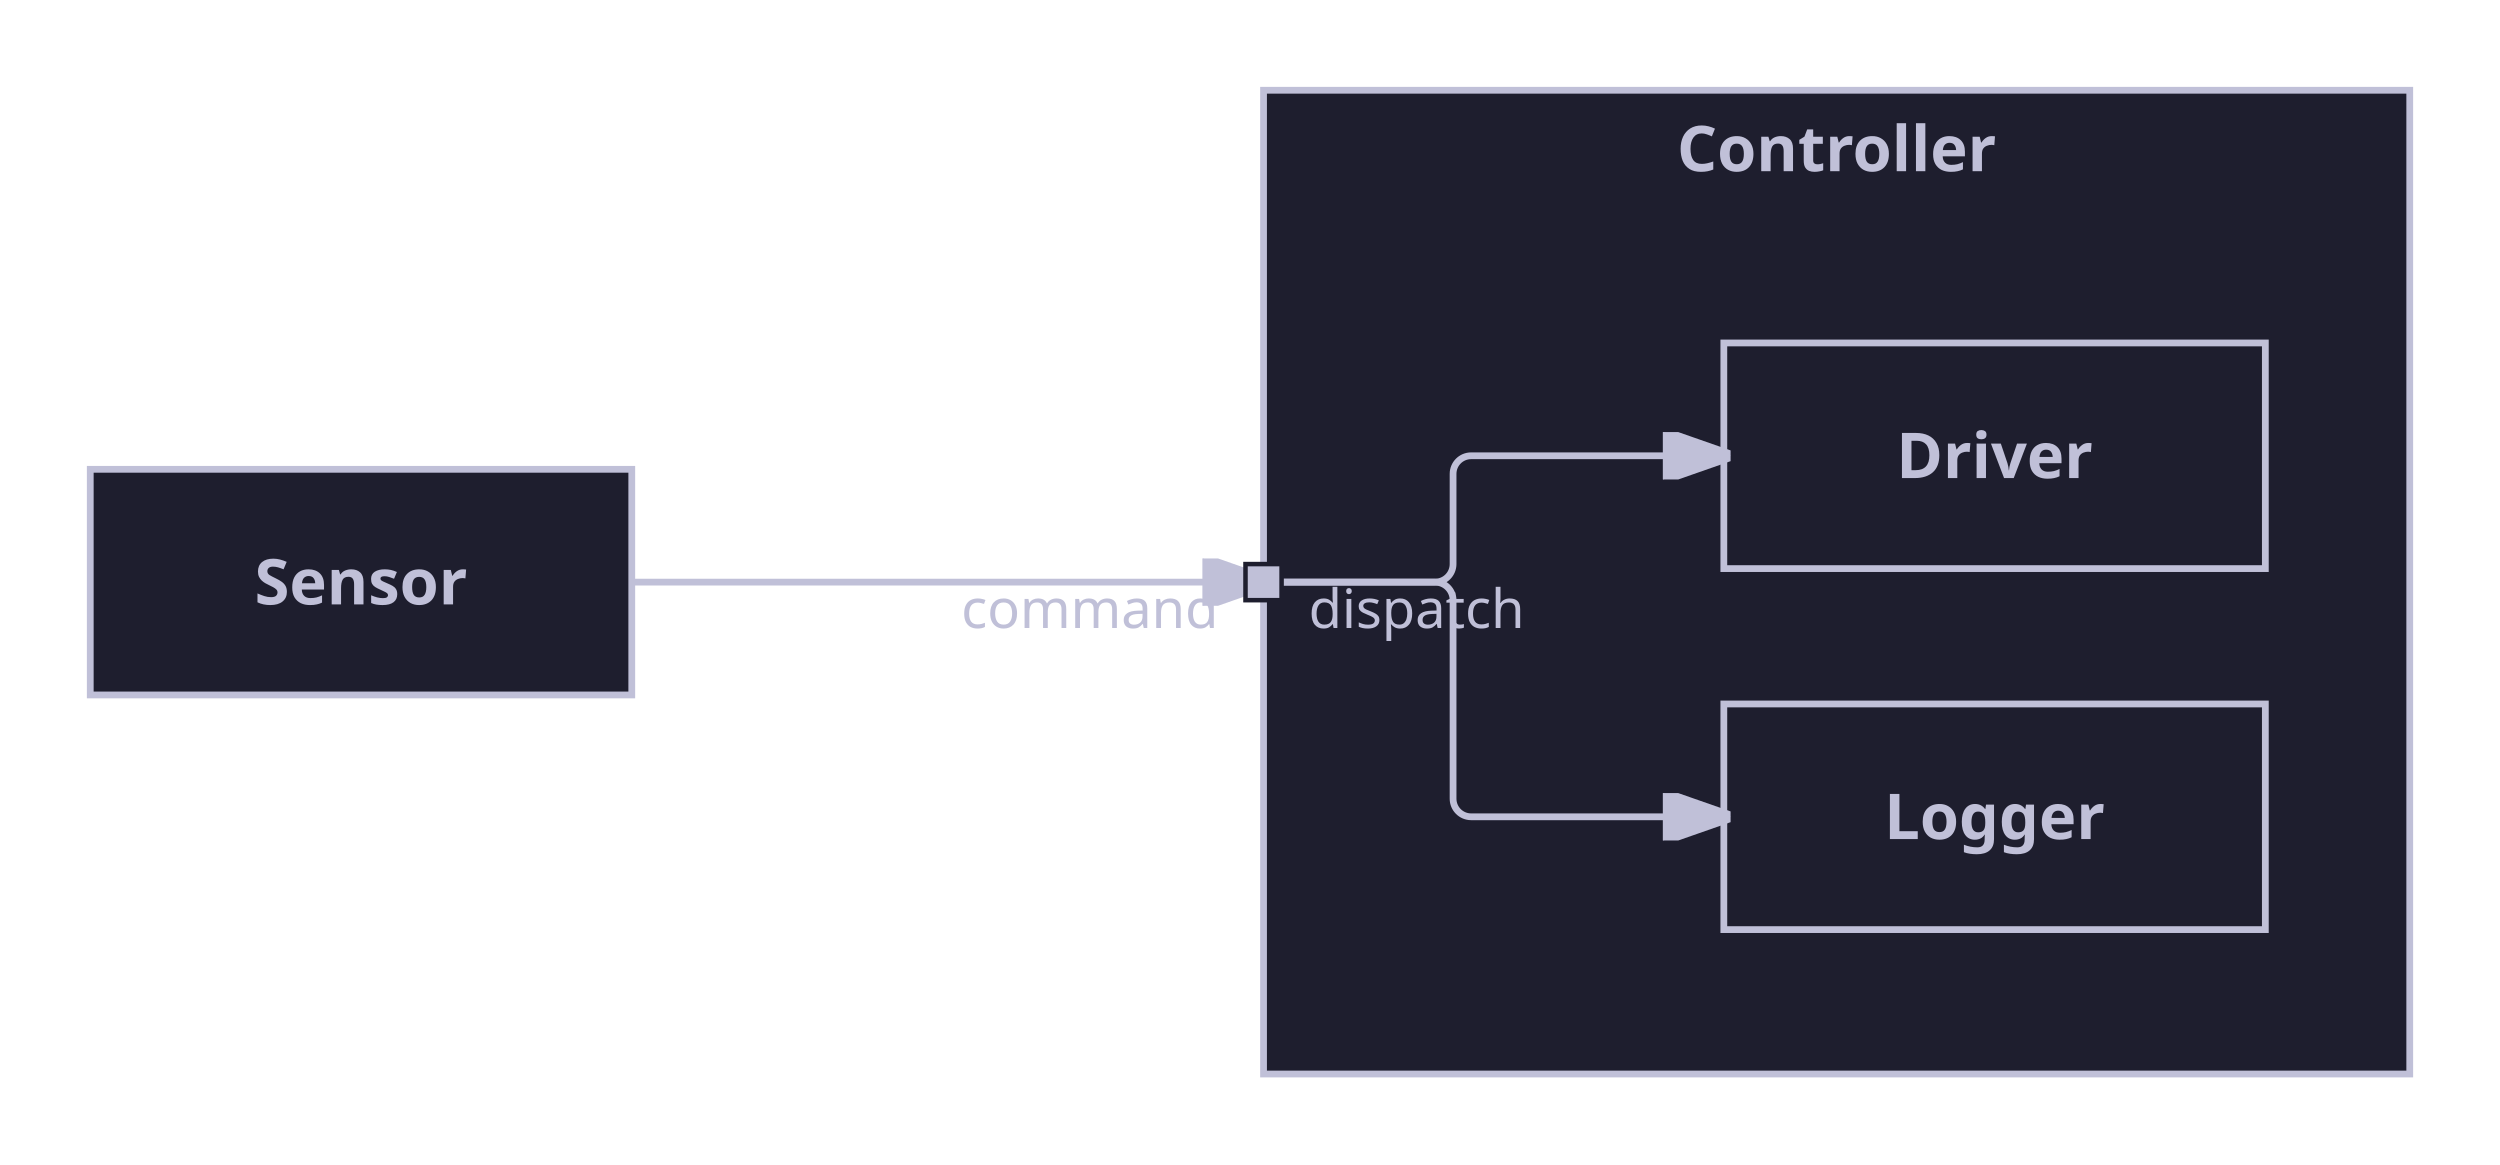
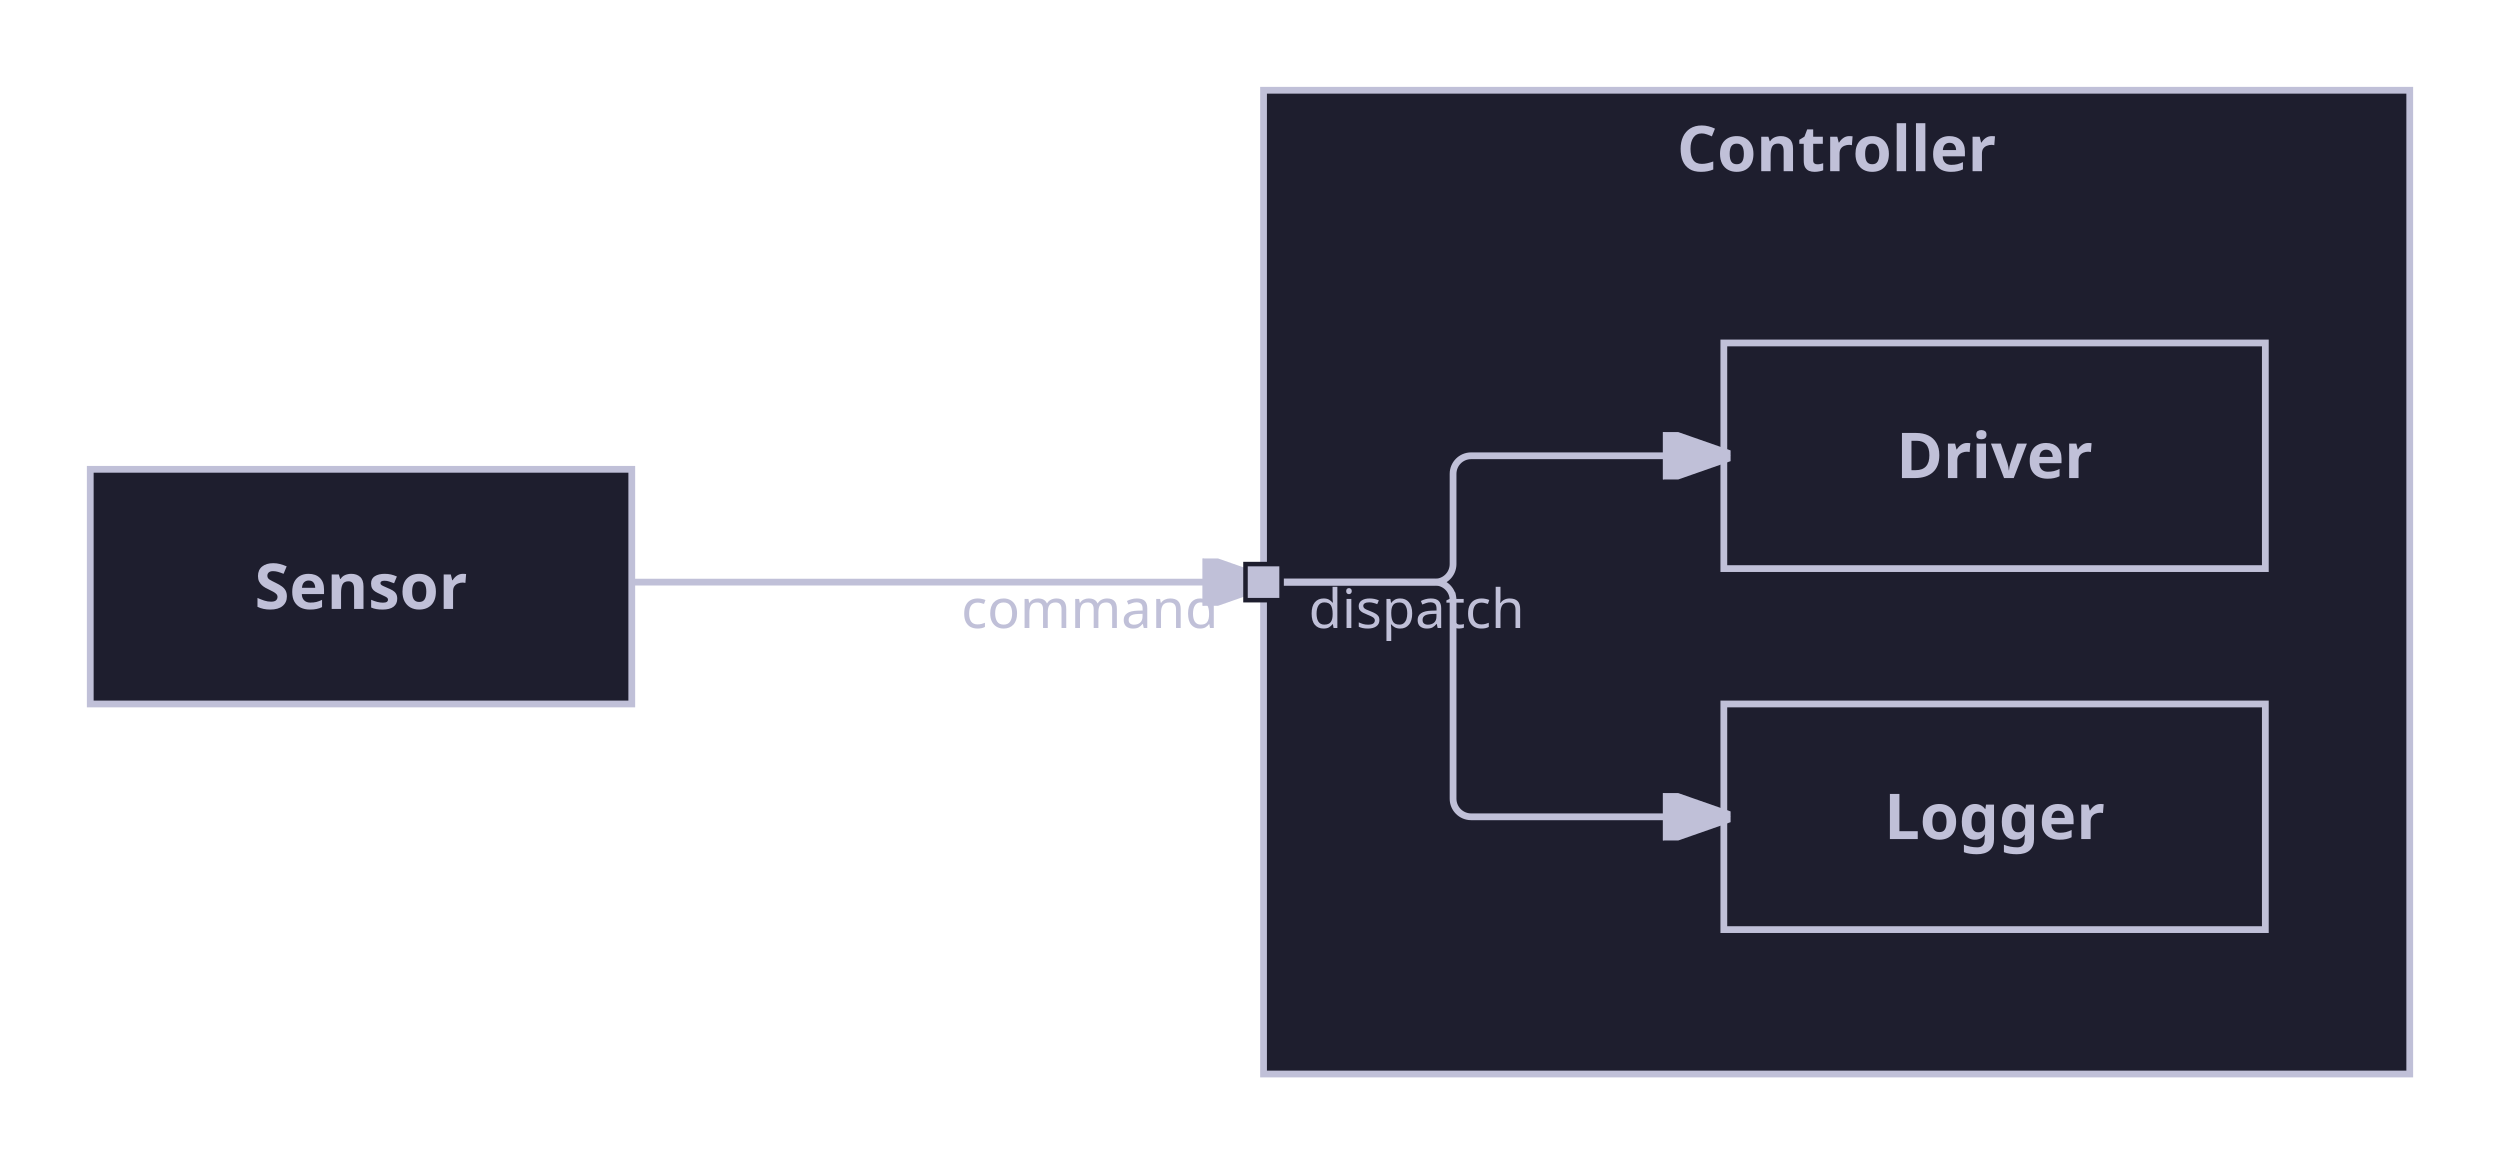
<svg xmlns="http://www.w3.org/2000/svg" width="554.00" height="258.00" viewBox="0 0 554.00 258.00">
  <defs>
    <marker id="line-end-open-chevron" markerWidth="10" markerHeight="7" refX="9" refY="3.5" orient="auto">
      <polyline points="0 0, 10 3.5, 0 7" fill="none" stroke="#C0C0D8" stroke-width="1.50" />
    </marker>
    <marker id="line-end-hollow-triangle" markerWidth="10" markerHeight="7" refX="9" refY="3.5" orient="auto">
      <polygon points="0 0, 10 3.5, 0 7" fill="#1E1E2E" stroke="#C0C0D8" stroke-width="1.50" />
    </marker>
    <marker id="line-end-filled-arrow" markerWidth="10" markerHeight="7" refX="9" refY="3.5" orient="auto">
      <polygon points="0 0, 10 3.5, 0 7" fill="#C0C0D8" stroke="#C0C0D8" stroke-width="1.50" />
    </marker>
    <marker id="line-end-hollow-triangle-crossbar" markerWidth="10" markerHeight="7" refX="9" refY="3.5" orient="auto">
      <polygon points="0 0, 10 3.5, 0 7" fill="#1E1E2E" stroke="#C0C0D8" stroke-width="1.50" />
      <line x1="7" y1="0" x2="7" y2="7" stroke="#C0C0D8" stroke-width="1.50" />
    </marker>
    <marker id="line-end-hollow-diamond" markerWidth="14" markerHeight="8" refX="13" refY="4" orient="auto">
      <polygon points="1 4, 7 0, 13 4, 7 8" fill="#1E1E2E" stroke="#C0C0D8" stroke-width="1.50" />
    </marker>
    <marker id="line-end-filled-diamond" markerWidth="14" markerHeight="8" refX="13" refY="4" orient="auto">
      <polygon points="1 4, 7 0, 13 4, 7 8" fill="#C0C0D8" stroke="#C0C0D8" stroke-width="1.50" />
    </marker>
    <marker id="line-end-circle" markerWidth="10" markerHeight="10" refX="9" refY="5" orient="auto">
      <circle cx="5" cy="5" r="4" fill="#1E1E2E" stroke="#C0C0D8" stroke-width="1.50" />
    </marker>
    <marker id="line-end-bar" markerWidth="4" markerHeight="12" refX="2" refY="6" orient="auto">
      <line x1="2" y1="0" x2="2" y2="12" stroke="#C0C0D8" stroke-width="1.50" />
    </marker>
    <filter id="label-bg" x="-0.05" y="-0.05" width="1.1" height="1.1">
      <feFlood flood-color="#1E1E2E" />
      <feComposite in="SourceGraphic" operator="over" />
    </filter>
  </defs>
-   <rect x="20.00" y="104.00" width="120.00" height="50.00" fill="#1E1E2E" stroke="#C0C0D8" stroke-width="1.50" />
-   <text x="80.00" y="129.00" font-family="Noto Sans, sans-serif" font-size="14.00" font-weight="bold" fill="#C0C0D8" text-anchor="middle" dominant-baseline="middle">Sensor</text>
+   <rect x="20.00" y="104.00" width="120.00" height="52.00" fill="#1E1E2E" stroke="#C0C0D8" stroke-width="1.50" />
+   <text x="80.00" y="130.00" font-family="Noto Sans, sans-serif" font-size="14.00" font-weight="bold" fill="#C0C0D8" text-anchor="middle" dominant-baseline="middle">Sensor</text>
  <rect x="280.00" y="20.00" width="254.00" height="218.00" fill="#1E1E2E" stroke="#C0C0D8" stroke-width="1.50" />
  <text x="407.00" y="33.00" font-family="Noto Sans, sans-serif" font-size="14.00" font-weight="bold" fill="#C0C0D8" text-anchor="middle" dominant-baseline="middle">Controller</text>
  <rect x="382.00" y="76.00" width="120.00" height="50.00" fill="#1E1E2E" stroke="#C0C0D8" stroke-width="1.50" />
  <text x="442.00" y="101.00" font-family="Noto Sans, sans-serif" font-size="14.00" font-weight="bold" fill="#C0C0D8" text-anchor="middle" dominant-baseline="middle">Driver</text>
  <rect x="382.00" y="156.00" width="120.00" height="50.00" fill="#1E1E2E" stroke="#C0C0D8" stroke-width="1.50" />
  <text x="442.00" y="181.00" font-family="Noto Sans, sans-serif" font-size="14.00" font-weight="bold" fill="#C0C0D8" text-anchor="middle" dominant-baseline="middle">Logger</text>
  <path d="M 280.00 129.00 L 312.00 129.00 L 318.00 129.00 A 4.00 4.00 0 0 0 322.00 125.00 L 322.00 105.00 A 4.00 4.00 0 0 1 326.00 101.00 L 382.00 101.00" fill="none" stroke="#C0C0D8" stroke-width="1.50" marker-end="url(#line-end-filled-arrow)" />
  <path d="M 280.00 129.00 L 312.00 129.00 L 318.00 129.00 A 4.00 4.00 0 0 1 322.00 133.00 L 322.00 177.00 A 4.00 4.00 0 0 0 326.00 181.00 L 382.00 181.00" fill="none" stroke="#C0C0D8" stroke-width="1.50" marker-end="url(#line-end-filled-arrow)" />
  <path d="M 140.00 129.00 L 210.00 129.00 L 280.00 129.00" fill="none" stroke="#C0C0D8" stroke-width="1.50" marker-end="url(#line-end-filled-arrow)" />
  <rect x="276.00" y="125.00" width="8.00" height="8.00" fill="#C0C0D8" stroke="#1E1E2E" stroke-width="1.00" />
  <text x="290.00" y="135.00" font-family="Noto Sans, sans-serif" font-size="12.00" fill="#C0C0D8" text-anchor="start" dominant-baseline="middle">dispatch</text>
  <text x="270.00" y="135.00" font-family="Noto Sans, sans-serif" font-size="12.00" fill="#C0C0D8" text-anchor="end" dominant-baseline="middle">command</text>
</svg>
